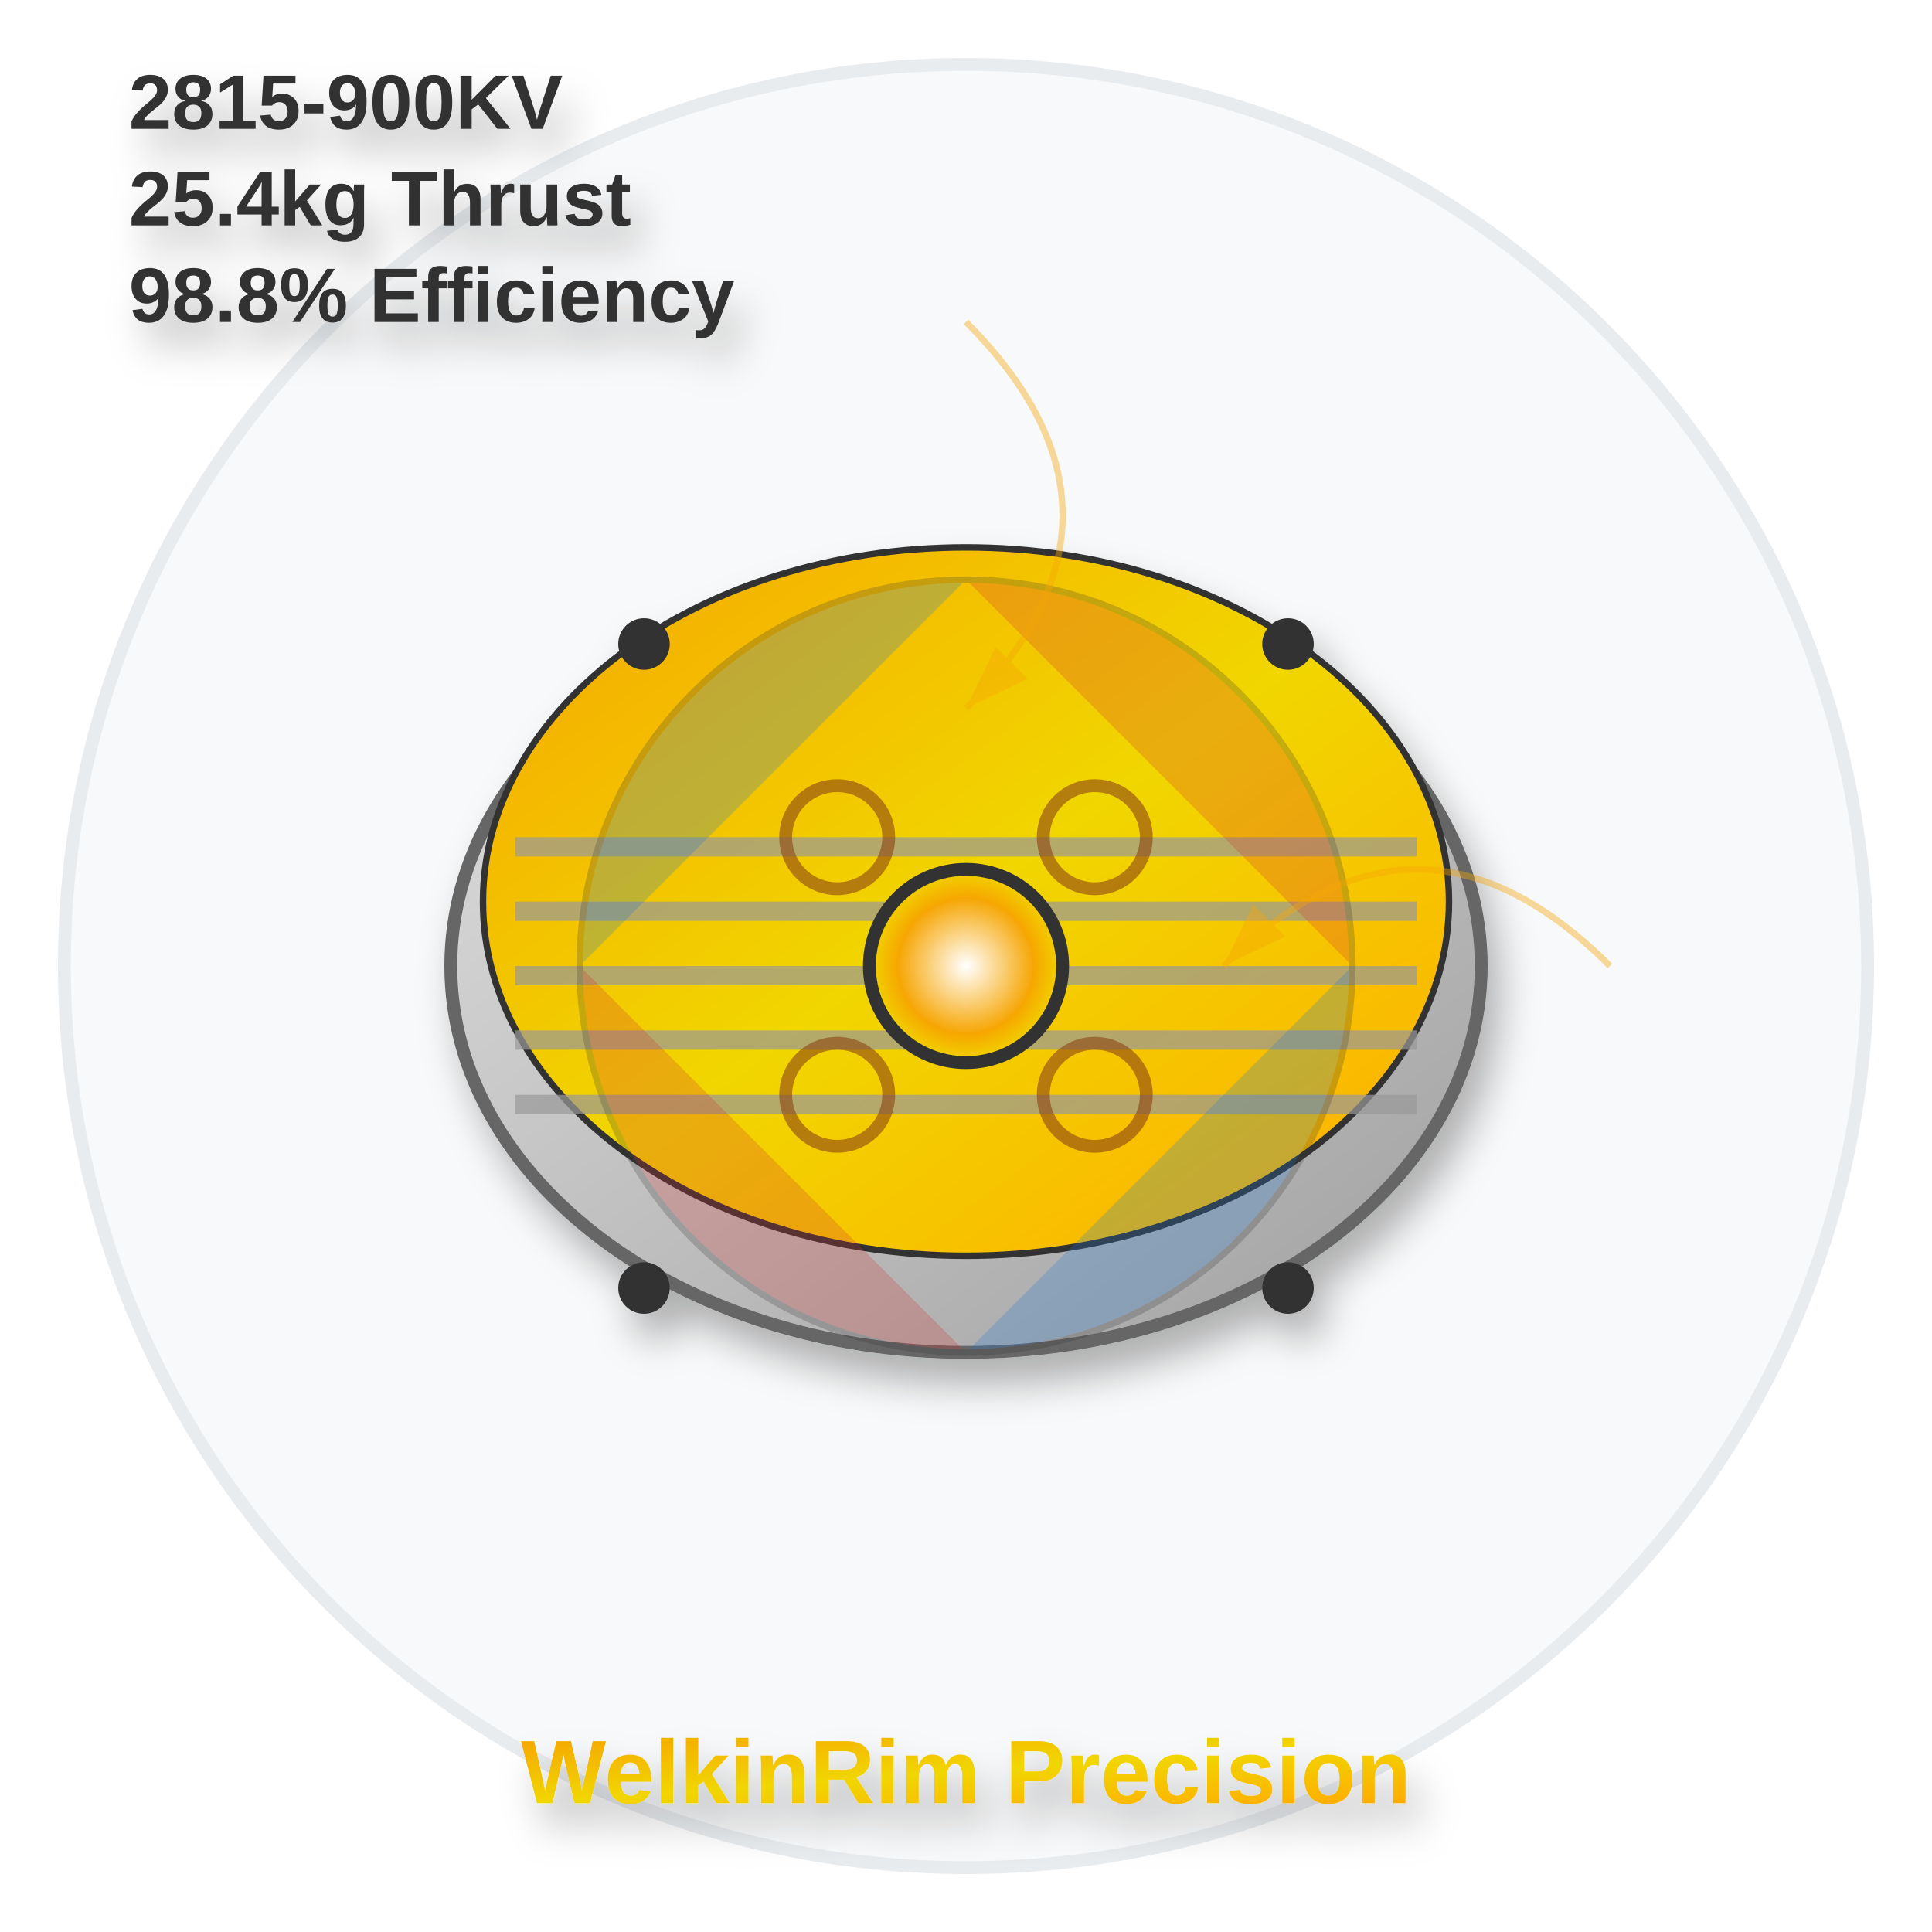
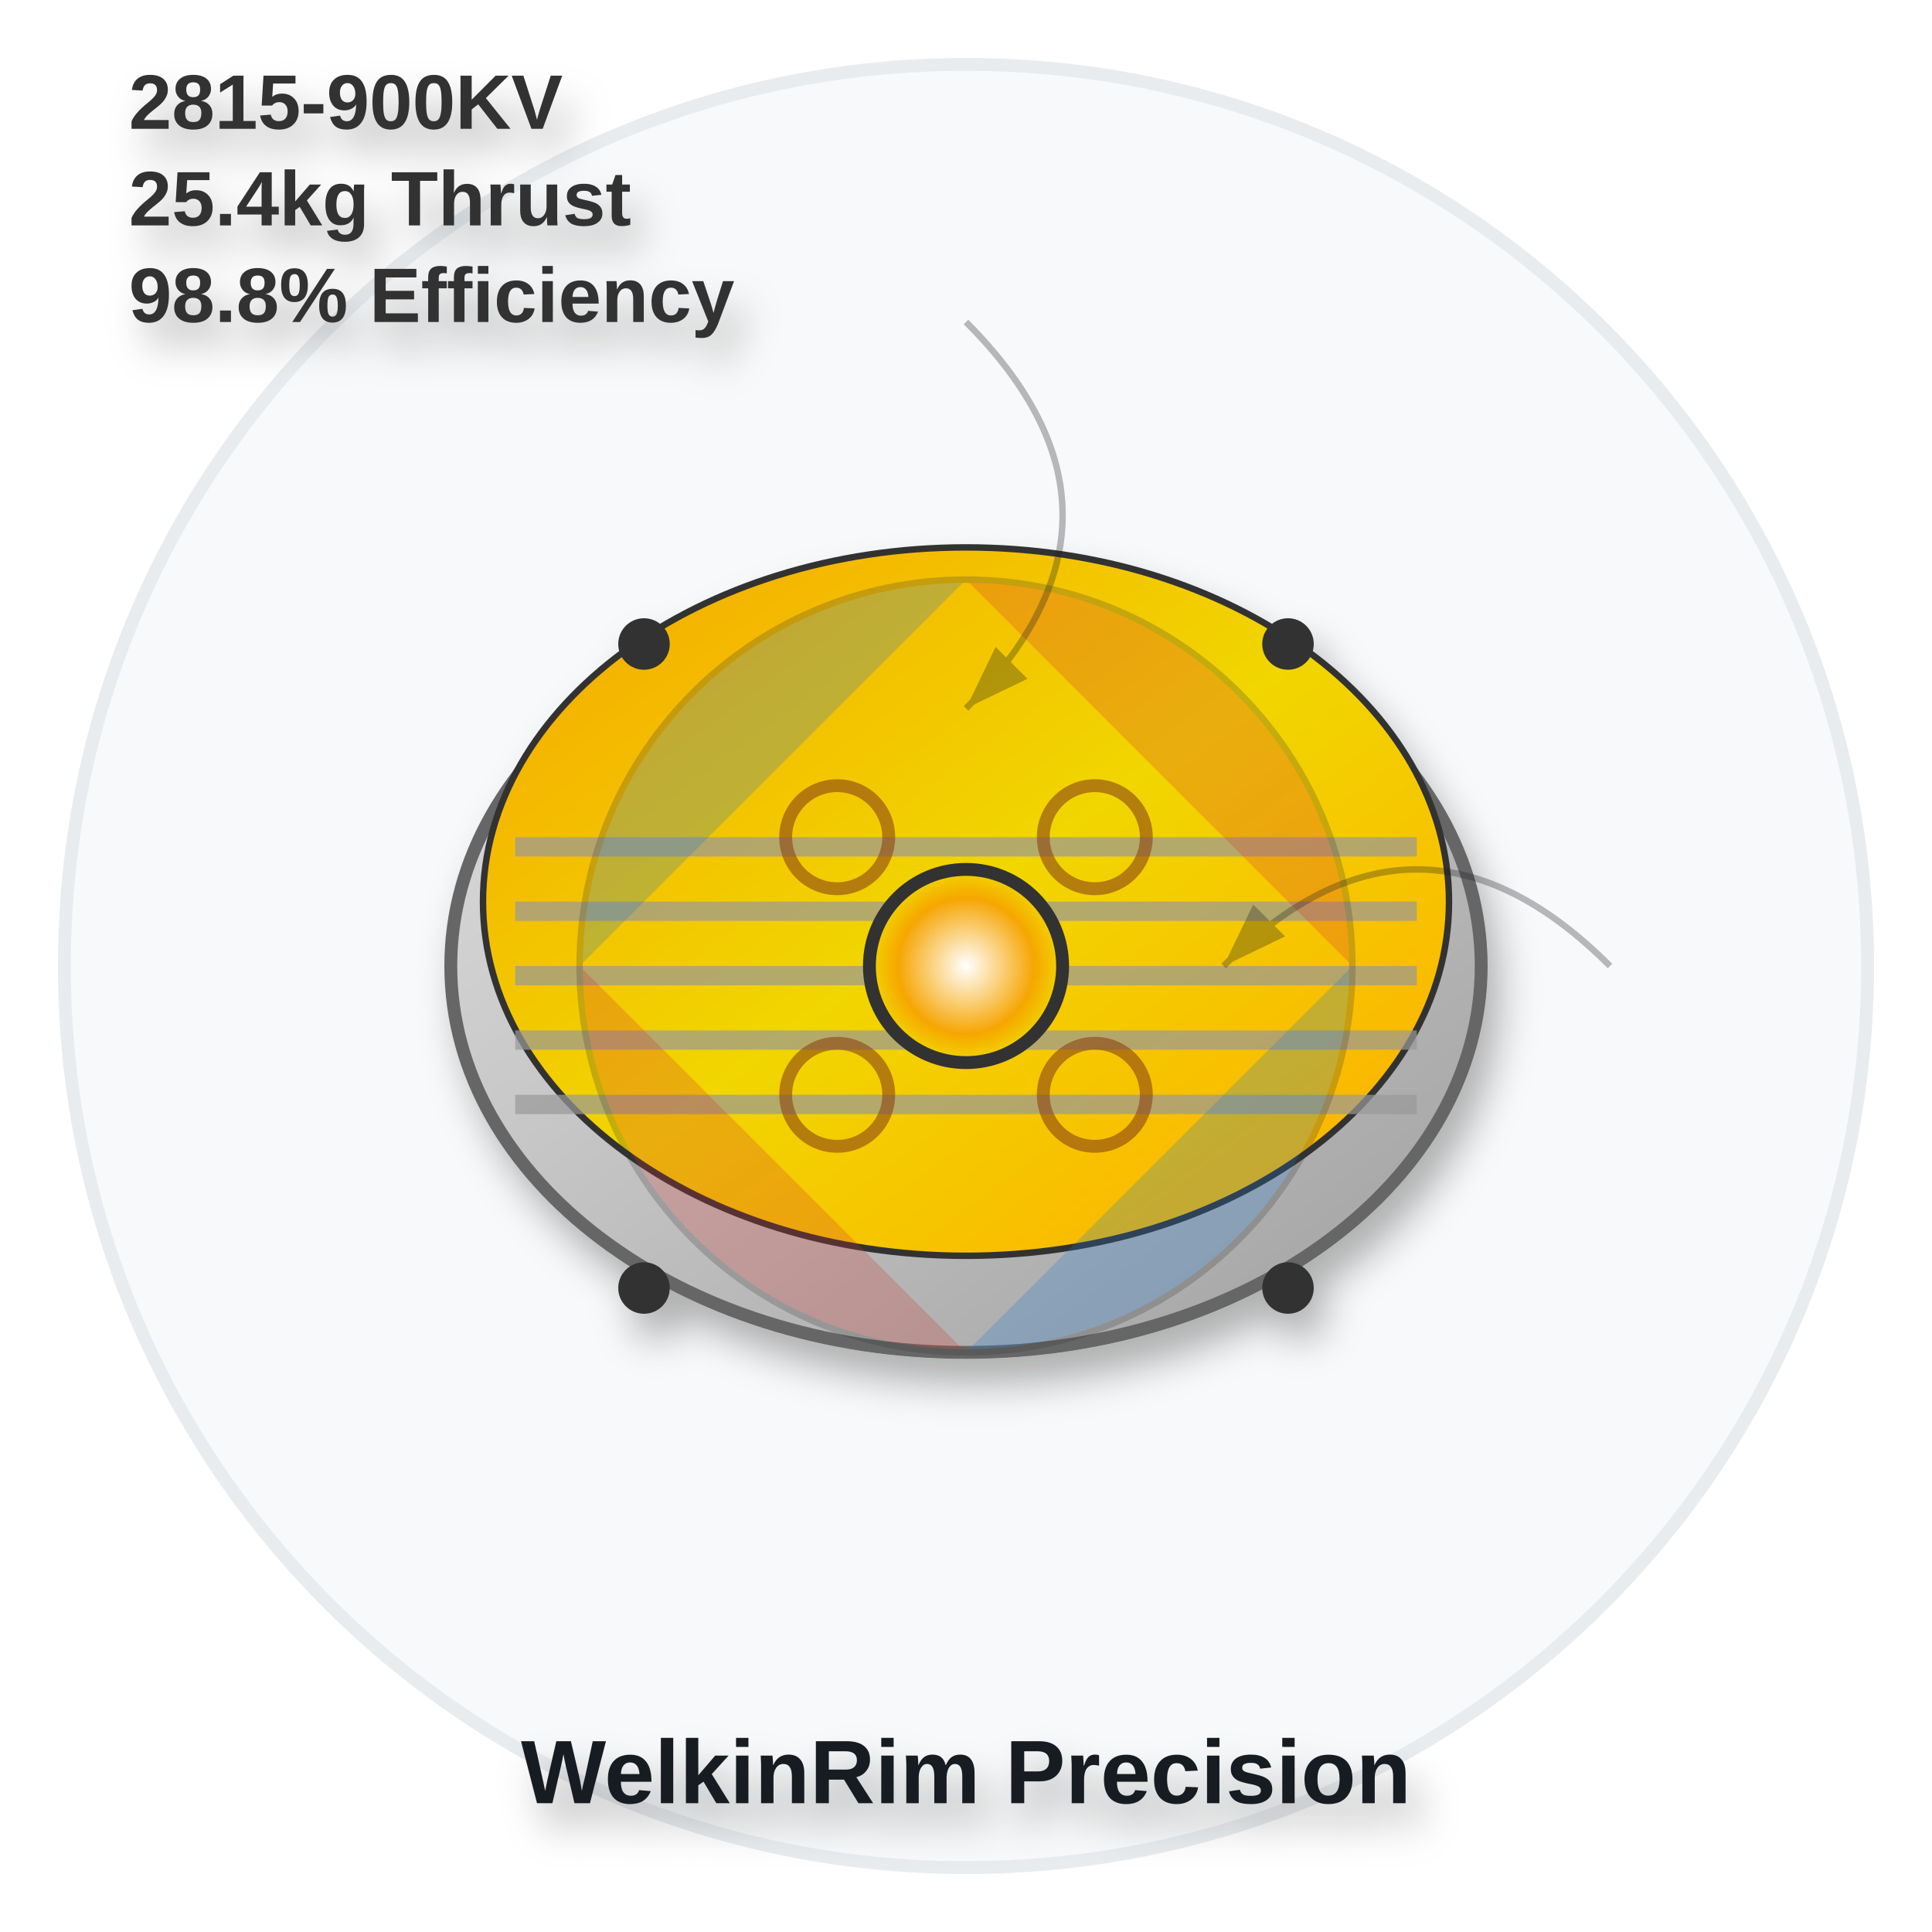
<svg xmlns="http://www.w3.org/2000/svg" width="300" height="300" viewBox="0 0 300 300">
  <defs>
    <linearGradient id="motorGradient" x1="0%" y1="0%" x2="100%" y2="100%">
      <stop offset="0%" style="stop-color:#f6a604;stop-opacity:1" />
      <stop offset="50%" style="stop-color:#f1d600;stop-opacity:1" />
      <stop offset="100%" style="stop-color:#ffab00;stop-opacity:1" />
    </linearGradient>
    <linearGradient id="metalGradient" x1="0%" y1="0%" x2="100%" y2="100%">
      <stop offset="0%" style="stop-color:#e0e0e0;stop-opacity:1" />
      <stop offset="50%" style="stop-color:#c0c0c0;stop-opacity:1" />
      <stop offset="100%" style="stop-color:#a0a0a0;stop-opacity:1" />
    </linearGradient>
    <radialGradient id="centerGradient" cx="50%" cy="50%" r="50%">
      <stop offset="0%" style="stop-color:#ffffff;stop-opacity:1" />
      <stop offset="70%" style="stop-color:#f6a604;stop-opacity:1" />
      <stop offset="100%" style="stop-color:#f1d600;stop-opacity:1" />
    </radialGradient>
    <filter id="dropShadow" x="-20%" y="-20%" width="140%" height="140%">
      <feDropShadow dx="2" dy="4" stdDeviation="3" flood-color="#000000" flood-opacity="0.3" />
    </filter>
  </defs>
  <circle cx="150" cy="150" r="140" fill="#f8f9fa" stroke="#e9ecef" stroke-width="2" />
  <g filter="url(#dropShadow)">
    <ellipse cx="150" cy="150" rx="80" ry="60" fill="url(#metalGradient)" stroke="#666" stroke-width="2" />
    <ellipse cx="150" cy="140" rx="75" ry="55" fill="url(#motorGradient)" stroke="#333" stroke-width="1" />
    <rect x="80" y="130" width="140" height="3" fill="#999" opacity="0.7" />
    <rect x="80" y="140" width="140" height="3" fill="#999" opacity="0.7" />
    <rect x="80" y="150" width="140" height="3" fill="#999" opacity="0.7" />
    <rect x="80" y="160" width="140" height="3" fill="#999" opacity="0.7" />
    <rect x="80" y="170" width="140" height="3" fill="#999" opacity="0.7" />
    <circle cx="150" cy="150" r="15" fill="url(#centerGradient)" stroke="#333" stroke-width="2" />
    <g stroke="#333" stroke-width="1" opacity="0.8">
      <path d="M 150 90 A 60 60 0 0 1 210 150" fill="#d32f2f" opacity="0.3" />
      <path d="M 210 150 A 60 60 0 0 1 150 210" fill="#1976d2" opacity="0.3" />
      <path d="M 150 210 A 60 60 0 0 1 90 150" fill="#d32f2f" opacity="0.3" />
      <path d="M 90 150 A 60 60 0 0 1 150 90" fill="#1976d2" opacity="0.3" />
    </g>
    <g stroke="#8B4513" stroke-width="2" fill="none" opacity="0.6">
      <circle cx="130" cy="130" r="8" />
      <circle cx="170" cy="130" r="8" />
      <circle cx="170" cy="170" r="8" />
      <circle cx="130" cy="170" r="8" />
    </g>
    <circle cx="100" cy="100" r="4" fill="#333" />
    <circle cx="200" cy="100" r="4" fill="#333" />
    <circle cx="200" cy="200" r="4" fill="#333" />
    <circle cx="100" cy="200" r="4" fill="#333" />
    <g transform="translate(20,20)">
      <text font-family="Arial, sans-serif" font-size="12" font-weight="bold" fill="#333">
        <tspan x="0" y="0">2815-900KV</tspan>
        <tspan x="0" y="15">25.4kg Thrust</tspan>
        <tspan x="0" y="30">98.8% Efficiency</tspan>
      </text>
    </g>
-     <text x="150" y="280" font-family="Arial, sans-serif" font-size="14" font-weight="bold" text-anchor="middle" fill="url(#motorGradient)">WelkinRim Precision</text>
+     <text x="150" y="280" font-family="Arial, sans-serif" font-size="14" font-weight="bold" text-anchor="middle" fill="#171a20">WelkinRim Precision</text>
  </g>
-   <g stroke="#f6a604" stroke-width="1" fill="none" opacity="0.4">
+   <g stroke="#171a20" stroke-width="1" fill="none" opacity="0.3">
    <path d="M 150 50 Q 180 80 150 110" marker-end="url(#arrowhead)" />
    <path d="M 250 150 Q 220 120 190 150" marker-end="url(#arrowhead)" />
  </g>
  <defs>
    <marker id="arrowhead" markerWidth="10" markerHeight="7" refX="10" refY="3.5" orient="auto">
-       <polygon points="0 0, 10 3.5, 0 7" fill="#f6a604" />
+       <polygon points="0 0, 10 3.5, 0 7" fill="#171a20" />
    </marker>
  </defs>
</svg>
